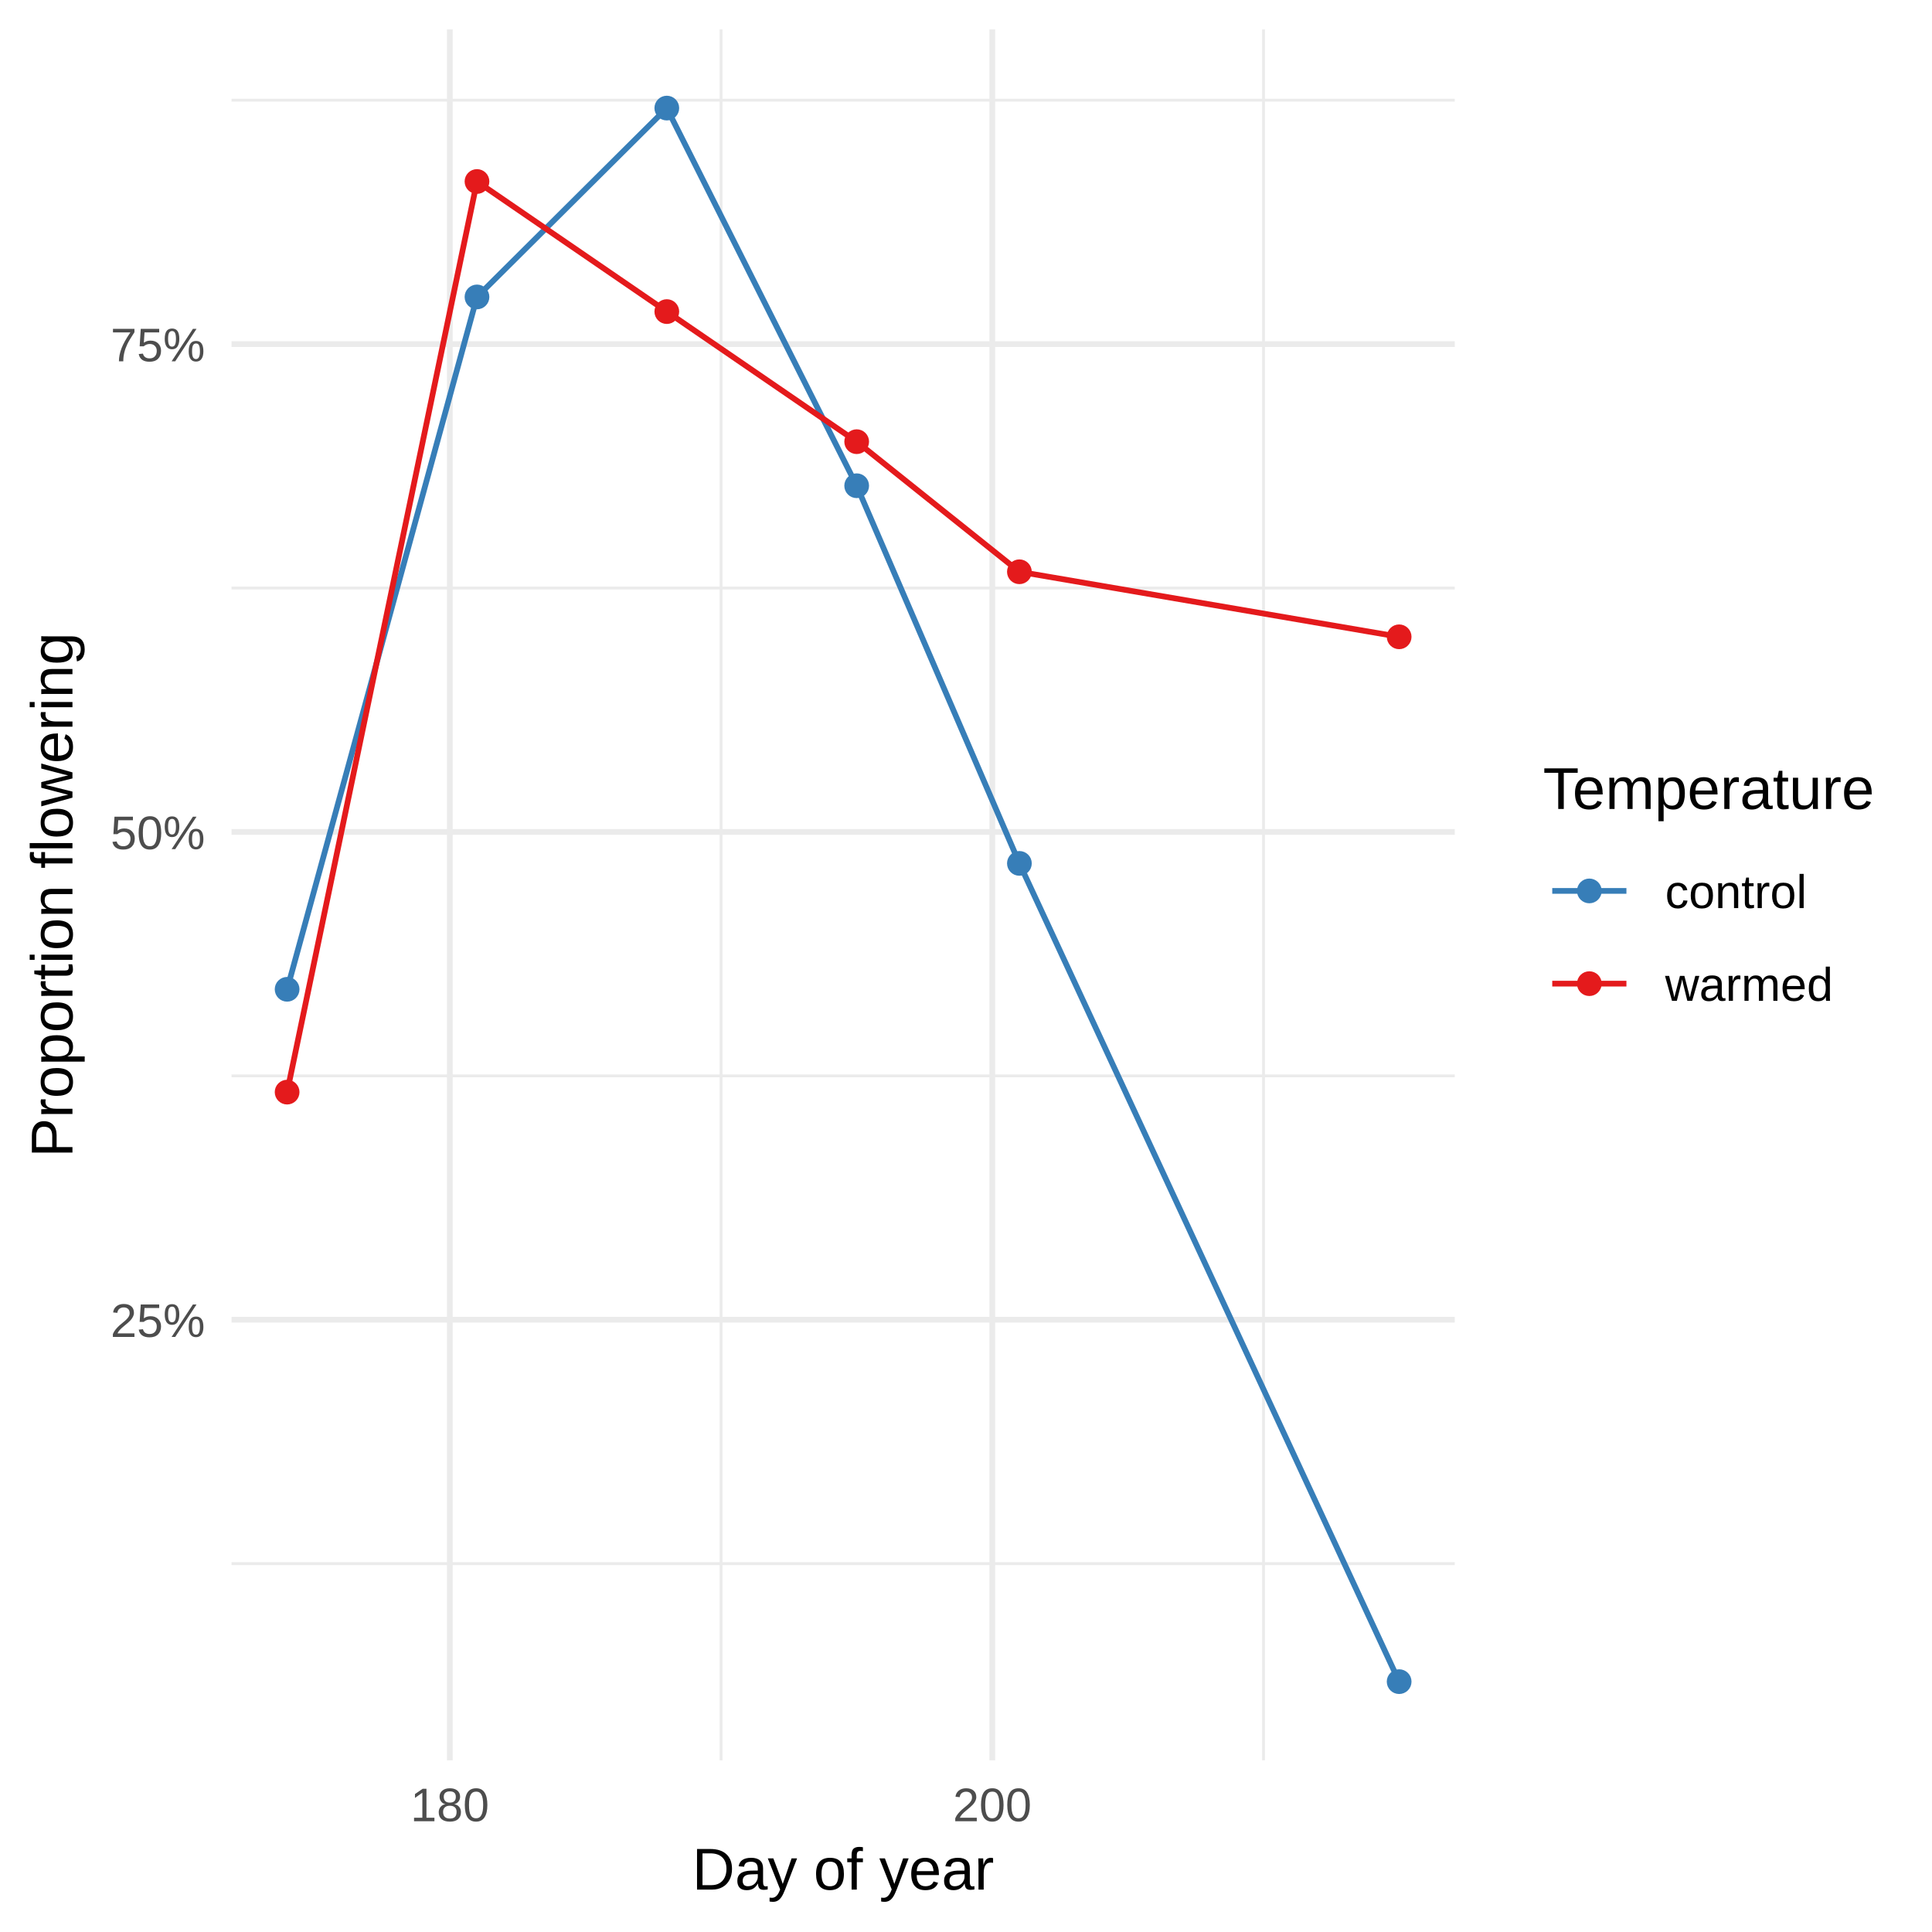
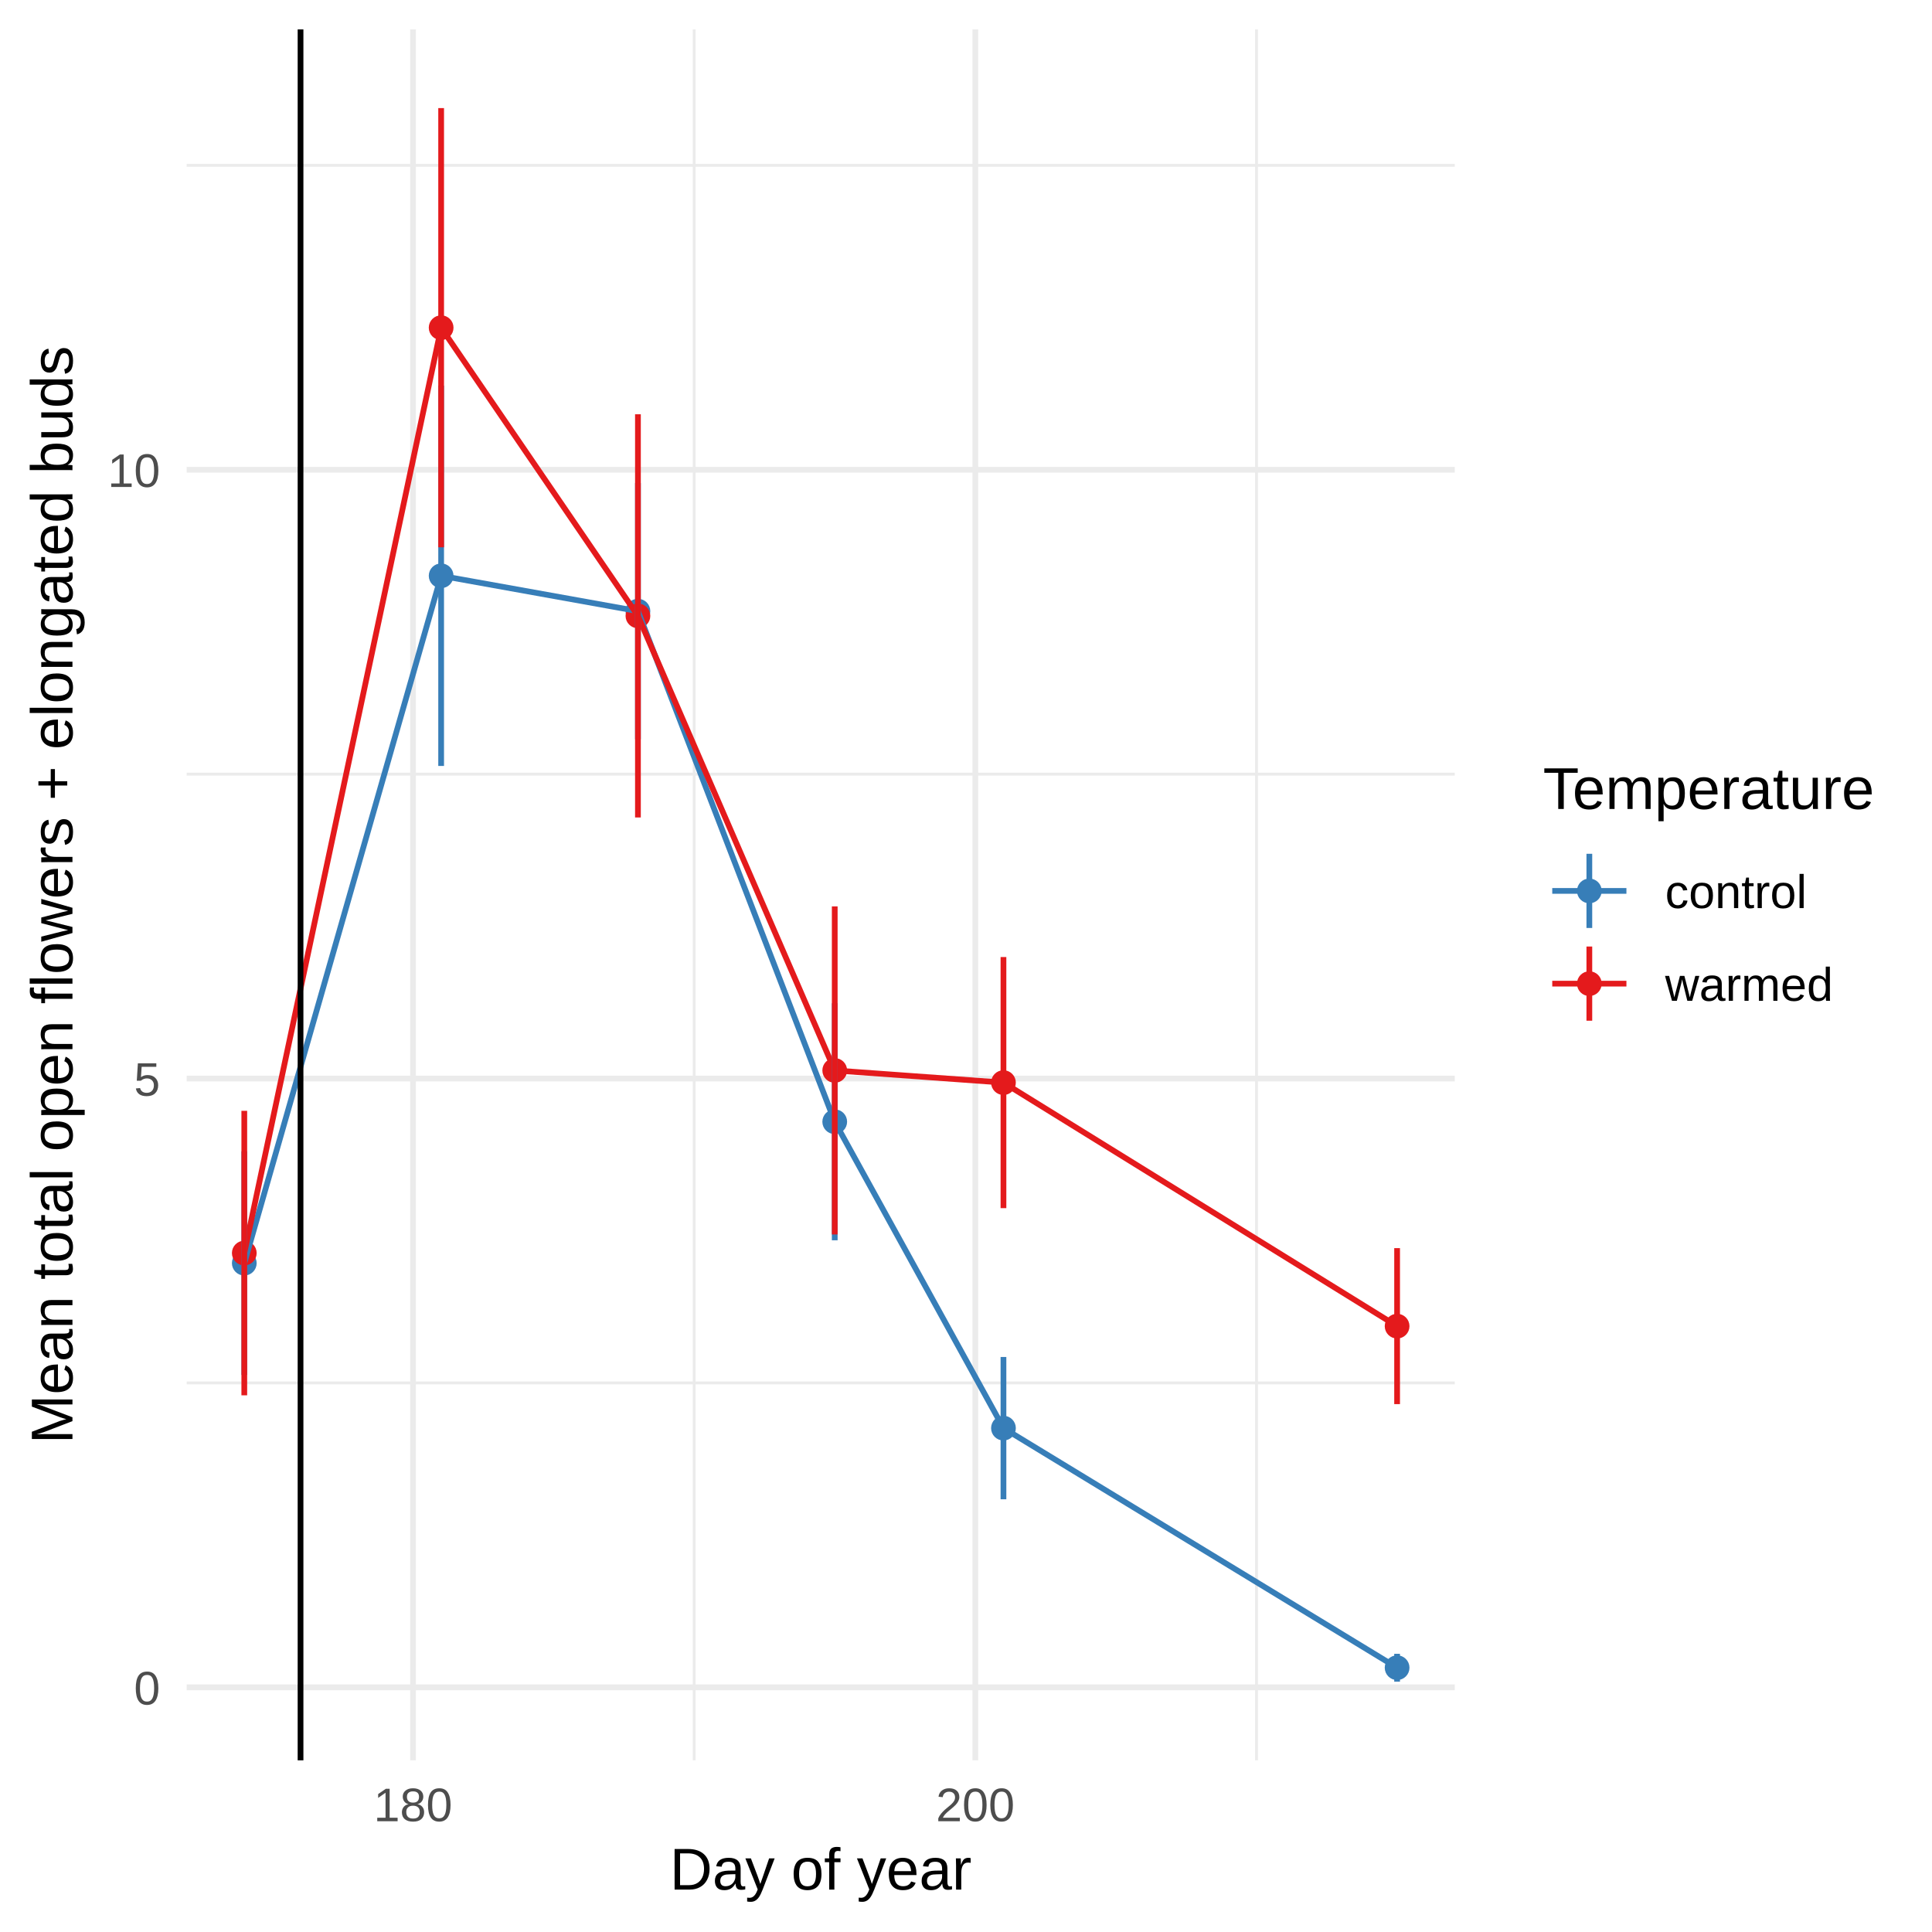
<svg xmlns="http://www.w3.org/2000/svg" class="svglite" width="360.00pt" height="360.00pt" viewBox="0 0 360.00 360.00">
  <defs>
    <style type="text/css">
    .svglite line, .svglite polyline, .svglite polygon, .svglite path, .svglite rect, .svglite circle {
      fill: none;
      stroke: #000000;
      stroke-linecap: round;
      stroke-linejoin: round;
      stroke-miterlimit: 10.00;
    }
    .svglite text {
      white-space: pre;
    }
  </style>
  </defs>
  <rect width="100%" height="100%" style="stroke: none; fill: #FFFFFF;" />
  <defs>
    <clipPath id="cpMC4wMHwzNjAuMDB8MC4wMHwzNjAuMDA=">
      <rect x="0.00" y="0.00" width="360.00" height="360.00" />
    </clipPath>
  </defs>
  <g clip-path="url(#cpMC4wMHwzNjAuMDB8MC4wMHwzNjAuMDA=)">
</g>
  <defs>
-     <clipPath id="cpNDMuMTR8MjcxLjA3fDUuNDh8MzI4LjAx">
-       <rect x="43.14" y="5.48" width="227.93" height="322.53" />
+     <clipPath id="cpMzQuNzh8MjcxLjA3fDUuNDh8MzI4LjAx">
+       <rect x="34.78" y="5.48" width="236.29" height="322.53" />
    </clipPath>
  </defs>
-   <g clip-path="url(#cpNDMuMTR8MjcxLjA3fDUuNDh8MzI4LjAx)">
-     <polyline points="43.14,291.36 271.07,291.36 " style="stroke-width: 0.53; stroke: #EBEBEB; stroke-linecap: butt;" />
-     <polyline points="43.14,200.47 271.07,200.47 " style="stroke-width: 0.53; stroke: #EBEBEB; stroke-linecap: butt;" />
-     <polyline points="43.14,109.57 271.07,109.57 " style="stroke-width: 0.53; stroke: #EBEBEB; stroke-linecap: butt;" />
-     <polyline points="43.14,18.67 271.07,18.67 " style="stroke-width: 0.53; stroke: #EBEBEB; stroke-linecap: butt;" />
-     <polyline points="134.36,328.01 134.36,5.48 " style="stroke-width: 0.53; stroke: #EBEBEB; stroke-linecap: butt;" />
-     <polyline points="235.44,328.01 235.44,5.48 " style="stroke-width: 0.53; stroke: #EBEBEB; stroke-linecap: butt;" />
-     <polyline points="43.14,245.91 271.07,245.91 " style="stroke-width: 1.07; stroke: #EBEBEB; stroke-linecap: butt;" />
-     <polyline points="43.14,155.02 271.07,155.02 " style="stroke-width: 1.07; stroke: #EBEBEB; stroke-linecap: butt;" />
-     <polyline points="43.14,64.12 271.07,64.12 " style="stroke-width: 1.07; stroke: #EBEBEB; stroke-linecap: butt;" />
-     <polyline points="83.82,328.01 83.82,5.48 " style="stroke-width: 1.07; stroke: #EBEBEB; stroke-linecap: butt;" />
-     <polyline points="184.90,328.01 184.90,5.48 " style="stroke-width: 1.07; stroke: #EBEBEB; stroke-linecap: butt;" />
-     <circle cx="53.50" cy="184.34" r="1.95" style="stroke-width: 0.71; stroke: #377EB8; fill: #377EB8;" />
-     <circle cx="88.88" cy="55.33" r="1.95" style="stroke-width: 0.71; stroke: #377EB8; fill: #377EB8;" />
-     <circle cx="124.25" cy="20.14" r="1.95" style="stroke-width: 0.71; stroke: #377EB8; fill: #377EB8;" />
-     <circle cx="159.63" cy="90.51" r="1.95" style="stroke-width: 0.71; stroke: #377EB8; fill: #377EB8;" />
-     <circle cx="189.95" cy="160.88" r="1.95" style="stroke-width: 0.71; stroke: #377EB8; fill: #377EB8;" />
-     <circle cx="260.71" cy="313.35" r="1.95" style="stroke-width: 0.71; stroke: #377EB8; fill: #377EB8;" />
-     <circle cx="53.50" cy="203.50" r="1.95" style="stroke-width: 0.71; stroke: #E41A1C; fill: #E41A1C;" />
-     <circle cx="88.88" cy="33.82" r="1.95" style="stroke-width: 0.71; stroke: #E41A1C; fill: #E41A1C;" />
-     <circle cx="124.25" cy="58.06" r="1.95" style="stroke-width: 0.71; stroke: #E41A1C; fill: #E41A1C;" />
-     <circle cx="159.63" cy="82.30" r="1.95" style="stroke-width: 0.71; stroke: #E41A1C; fill: #E41A1C;" />
-     <circle cx="189.95" cy="106.54" r="1.95" style="stroke-width: 0.71; stroke: #E41A1C; fill: #E41A1C;" />
-     <circle cx="260.71" cy="118.66" r="1.95" style="stroke-width: 0.71; stroke: #E41A1C; fill: #E41A1C;" />
-     <polyline points="53.50,184.34 88.88,55.33 124.25,20.14 159.63,90.51 189.95,160.88 260.71,313.35 " style="stroke-width: 1.07; stroke: #377EB8; stroke-linecap: butt;" />
-     <polyline points="53.50,203.50 88.88,33.82 124.25,58.06 159.63,82.30 189.95,106.54 260.71,118.66 " style="stroke-width: 1.07; stroke: #E41A1C; stroke-linecap: butt;" />
+   <g clip-path="url(#cpMzQuNzh8MjcxLjA3fDUuNDh8MzI4LjAx)">
+     <polyline points="34.78,257.69 271.07,257.69 " style="stroke-width: 0.53; stroke: #EBEBEB; stroke-linecap: butt;" />
+     <polyline points="34.78,144.25 271.07,144.25 " style="stroke-width: 0.53; stroke: #EBEBEB; stroke-linecap: butt;" />
+     <polyline points="34.78,30.81 271.07,30.81 " style="stroke-width: 0.53; stroke: #EBEBEB; stroke-linecap: butt;" />
+     <polyline points="129.35,328.01 129.35,5.48 " style="stroke-width: 0.53; stroke: #EBEBEB; stroke-linecap: butt;" />
+     <polyline points="234.13,328.01 234.13,5.48 " style="stroke-width: 0.53; stroke: #EBEBEB; stroke-linecap: butt;" />
+     <polyline points="34.78,314.41 271.07,314.41 " style="stroke-width: 1.07; stroke: #EBEBEB; stroke-linecap: butt;" />
+     <polyline points="34.78,200.97 271.07,200.97 " style="stroke-width: 1.07; stroke: #EBEBEB; stroke-linecap: butt;" />
+     <polyline points="34.78,87.53 271.07,87.53 " style="stroke-width: 1.07; stroke: #EBEBEB; stroke-linecap: butt;" />
+     <polyline points="76.96,328.01 76.96,5.48 " style="stroke-width: 1.07; stroke: #EBEBEB; stroke-linecap: butt;" />
+     <polyline points="181.74,328.01 181.74,5.48 " style="stroke-width: 1.07; stroke: #EBEBEB; stroke-linecap: butt;" />
+     <circle cx="45.52" cy="235.37" r="1.95" style="stroke-width: 0.71; stroke: #377EB8; fill: #377EB8;" />
+     <circle cx="82.20" cy="107.29" r="1.95" style="stroke-width: 0.71; stroke: #377EB8; fill: #377EB8;" />
+     <circle cx="118.87" cy="113.88" r="1.95" style="stroke-width: 0.71; stroke: #377EB8; fill: #377EB8;" />
+     <circle cx="155.54" cy="209.02" r="1.95" style="stroke-width: 0.71; stroke: #377EB8; fill: #377EB8;" />
+     <circle cx="186.98" cy="266.11" r="1.95" style="stroke-width: 0.71; stroke: #377EB8; fill: #377EB8;" />
+     <circle cx="260.33" cy="310.75" r="1.95" style="stroke-width: 0.71; stroke: #377EB8; fill: #377EB8;" />
+     <circle cx="45.52" cy="233.49" r="1.95" style="stroke-width: 0.71; stroke: #E41A1C; fill: #E41A1C;" />
+     <circle cx="82.20" cy="61.06" r="1.95" style="stroke-width: 0.71; stroke: #E41A1C; fill: #E41A1C;" />
+     <circle cx="118.87" cy="114.76" r="1.95" style="stroke-width: 0.71; stroke: #E41A1C; fill: #E41A1C;" />
+     <circle cx="155.54" cy="199.46" r="1.95" style="stroke-width: 0.71; stroke: #E41A1C; fill: #E41A1C;" />
+     <circle cx="186.98" cy="201.73" r="1.95" style="stroke-width: 0.71; stroke: #E41A1C; fill: #E41A1C;" />
+     <circle cx="260.33" cy="247.11" r="1.95" style="stroke-width: 0.71; stroke: #E41A1C; fill: #E41A1C;" />
+     <polyline points="45.52,235.37 82.20,107.29 118.87,113.88 155.54,209.02 186.98,266.11 260.33,310.75 " style="stroke-width: 1.07; stroke: #377EB8; stroke-linecap: butt;" />
+     <polyline points="45.52,233.49 82.20,61.06 118.87,114.76 155.54,199.46 186.98,201.73 260.33,247.11 " style="stroke-width: 1.07; stroke: #E41A1C; stroke-linecap: butt;" />
+     <line x1="45.52" y1="256.20" x2="45.52" y2="214.54" style="stroke-width: 1.07; stroke: #377EB8; stroke-linecap: butt;" />
+     <line x1="82.20" y1="142.72" x2="82.20" y2="71.86" style="stroke-width: 1.07; stroke: #377EB8; stroke-linecap: butt;" />
+     <line x1="118.87" y1="137.73" x2="118.87" y2="90.02" style="stroke-width: 1.07; stroke: #377EB8; stroke-linecap: butt;" />
+     <line x1="155.54" y1="231.11" x2="155.54" y2="186.94" style="stroke-width: 1.07; stroke: #377EB8; stroke-linecap: butt;" />
+     <line x1="186.98" y1="279.37" x2="186.98" y2="252.85" style="stroke-width: 1.07; stroke: #377EB8; stroke-linecap: butt;" />
+     <line x1="260.33" y1="313.35" x2="260.33" y2="308.16" style="stroke-width: 1.07; stroke: #377EB8; stroke-linecap: butt;" />
+     <line x1="45.52" y1="260.00" x2="45.52" y2="206.99" style="stroke-width: 1.07; stroke: #E41A1C; stroke-linecap: butt;" />
+     <line x1="82.20" y1="101.98" x2="82.20" y2="20.14" style="stroke-width: 1.07; stroke: #E41A1C; stroke-linecap: butt;" />
+     <line x1="118.87" y1="152.32" x2="118.87" y2="77.19" style="stroke-width: 1.07; stroke: #E41A1C; stroke-linecap: butt;" />
+     <line x1="155.54" y1="230.03" x2="155.54" y2="168.89" style="stroke-width: 1.07; stroke: #E41A1C; stroke-linecap: butt;" />
+     <line x1="186.98" y1="225.12" x2="186.98" y2="178.33" style="stroke-width: 1.07; stroke: #E41A1C; stroke-linecap: butt;" />
+     <line x1="260.33" y1="261.64" x2="260.33" y2="232.57" style="stroke-width: 1.07; stroke: #E41A1C; stroke-linecap: butt;" />
+     <line x1="56.00" y1="328.01" x2="56.00" y2="5.48" style="stroke-width: 1.07; stroke-linecap: butt;" />
  </g>
  <g clip-path="url(#cpMC4wMHwzNjAuMDB8MC4wMHwzNjAuMDA=)">
-     <text x="38.21" y="249.12" text-anchor="end" style="font-size: 8.80px;fill: #4D4D4D; font-family: &quot;Arial&quot;;">25%</text>
-     <text x="38.21" y="158.23" text-anchor="end" style="font-size: 8.80px;fill: #4D4D4D; font-family: &quot;Arial&quot;;">50%</text>
-     <text x="38.21" y="67.33" text-anchor="end" style="font-size: 8.80px;fill: #4D4D4D; font-family: &quot;Arial&quot;;">75%</text>
-     <text x="83.82" y="339.36" text-anchor="middle" style="font-size: 8.80px;fill: #4D4D4D; font-family: &quot;Arial&quot;;">180</text>
-     <text x="184.90" y="339.36" text-anchor="middle" style="font-size: 8.80px;fill: #4D4D4D; font-family: &quot;Arial&quot;;">200</text>
-     <text x="157.10" y="352.10" text-anchor="middle" style="font-size: 11.00px; font-family: &quot;Arial&quot;;">Day of year</text>
-     <text transform="translate(13.50,166.75) rotate(-90)" text-anchor="middle" style="font-size: 11.00px; font-family: &quot;Arial&quot;;">Proportion flowering</text>
+     <text x="29.85" y="317.62" text-anchor="end" style="font-size: 8.80px;fill: #4D4D4D; font-family: &quot;Arial&quot;;">0</text>
+     <text x="29.85" y="204.18" text-anchor="end" style="font-size: 8.80px;fill: #4D4D4D; font-family: &quot;Arial&quot;;">5</text>
+     <text x="29.85" y="90.74" text-anchor="end" style="font-size: 8.80px;fill: #4D4D4D; font-family: &quot;Arial&quot;;">10</text>
+     <text x="76.96" y="339.36" text-anchor="middle" style="font-size: 8.80px;fill: #4D4D4D; font-family: &quot;Arial&quot;;">180</text>
+     <text x="181.74" y="339.36" text-anchor="middle" style="font-size: 8.80px;fill: #4D4D4D; font-family: &quot;Arial&quot;;">200</text>
+     <text x="152.92" y="352.10" text-anchor="middle" style="font-size: 11.00px; font-family: &quot;Arial&quot;;">Day of year</text>
+     <text transform="translate(13.50,166.75) rotate(-90)" text-anchor="middle" style="font-size: 11.00px; font-family: &quot;Arial&quot;;">Mean total open flowers + elongated buds</text>
    <text x="287.51" y="150.74" style="font-size: 11.00px; font-family: &quot;Arial&quot;;">Temperature</text>
    <circle cx="296.15" cy="166.01" r="1.95" style="stroke-width: 0.71; stroke: #377EB8; fill: #377EB8;" />
    <line x1="289.24" y1="166.01" x2="303.06" y2="166.01" style="stroke-width: 1.07; stroke: #377EB8; stroke-linecap: butt;" />
+     <line x1="296.15" y1="172.92" x2="296.15" y2="159.09" style="stroke-width: 1.07; stroke: #377EB8; stroke-linecap: butt;" />
    <circle cx="296.15" cy="183.29" r="1.95" style="stroke-width: 0.71; stroke: #E41A1C; fill: #E41A1C;" />
    <line x1="289.24" y1="183.29" x2="303.06" y2="183.29" style="stroke-width: 1.07; stroke: #E41A1C; stroke-linecap: butt;" />
+     <line x1="296.15" y1="190.20" x2="296.15" y2="176.37" style="stroke-width: 1.07; stroke: #E41A1C; stroke-linecap: butt;" />
    <text x="310.27" y="169.21" style="font-size: 8.80px; font-family: &quot;Arial&quot;;">control</text>
    <text x="310.27" y="186.49" style="font-size: 8.80px; font-family: &quot;Arial&quot;;">warmed</text>
  </g>
</svg>
